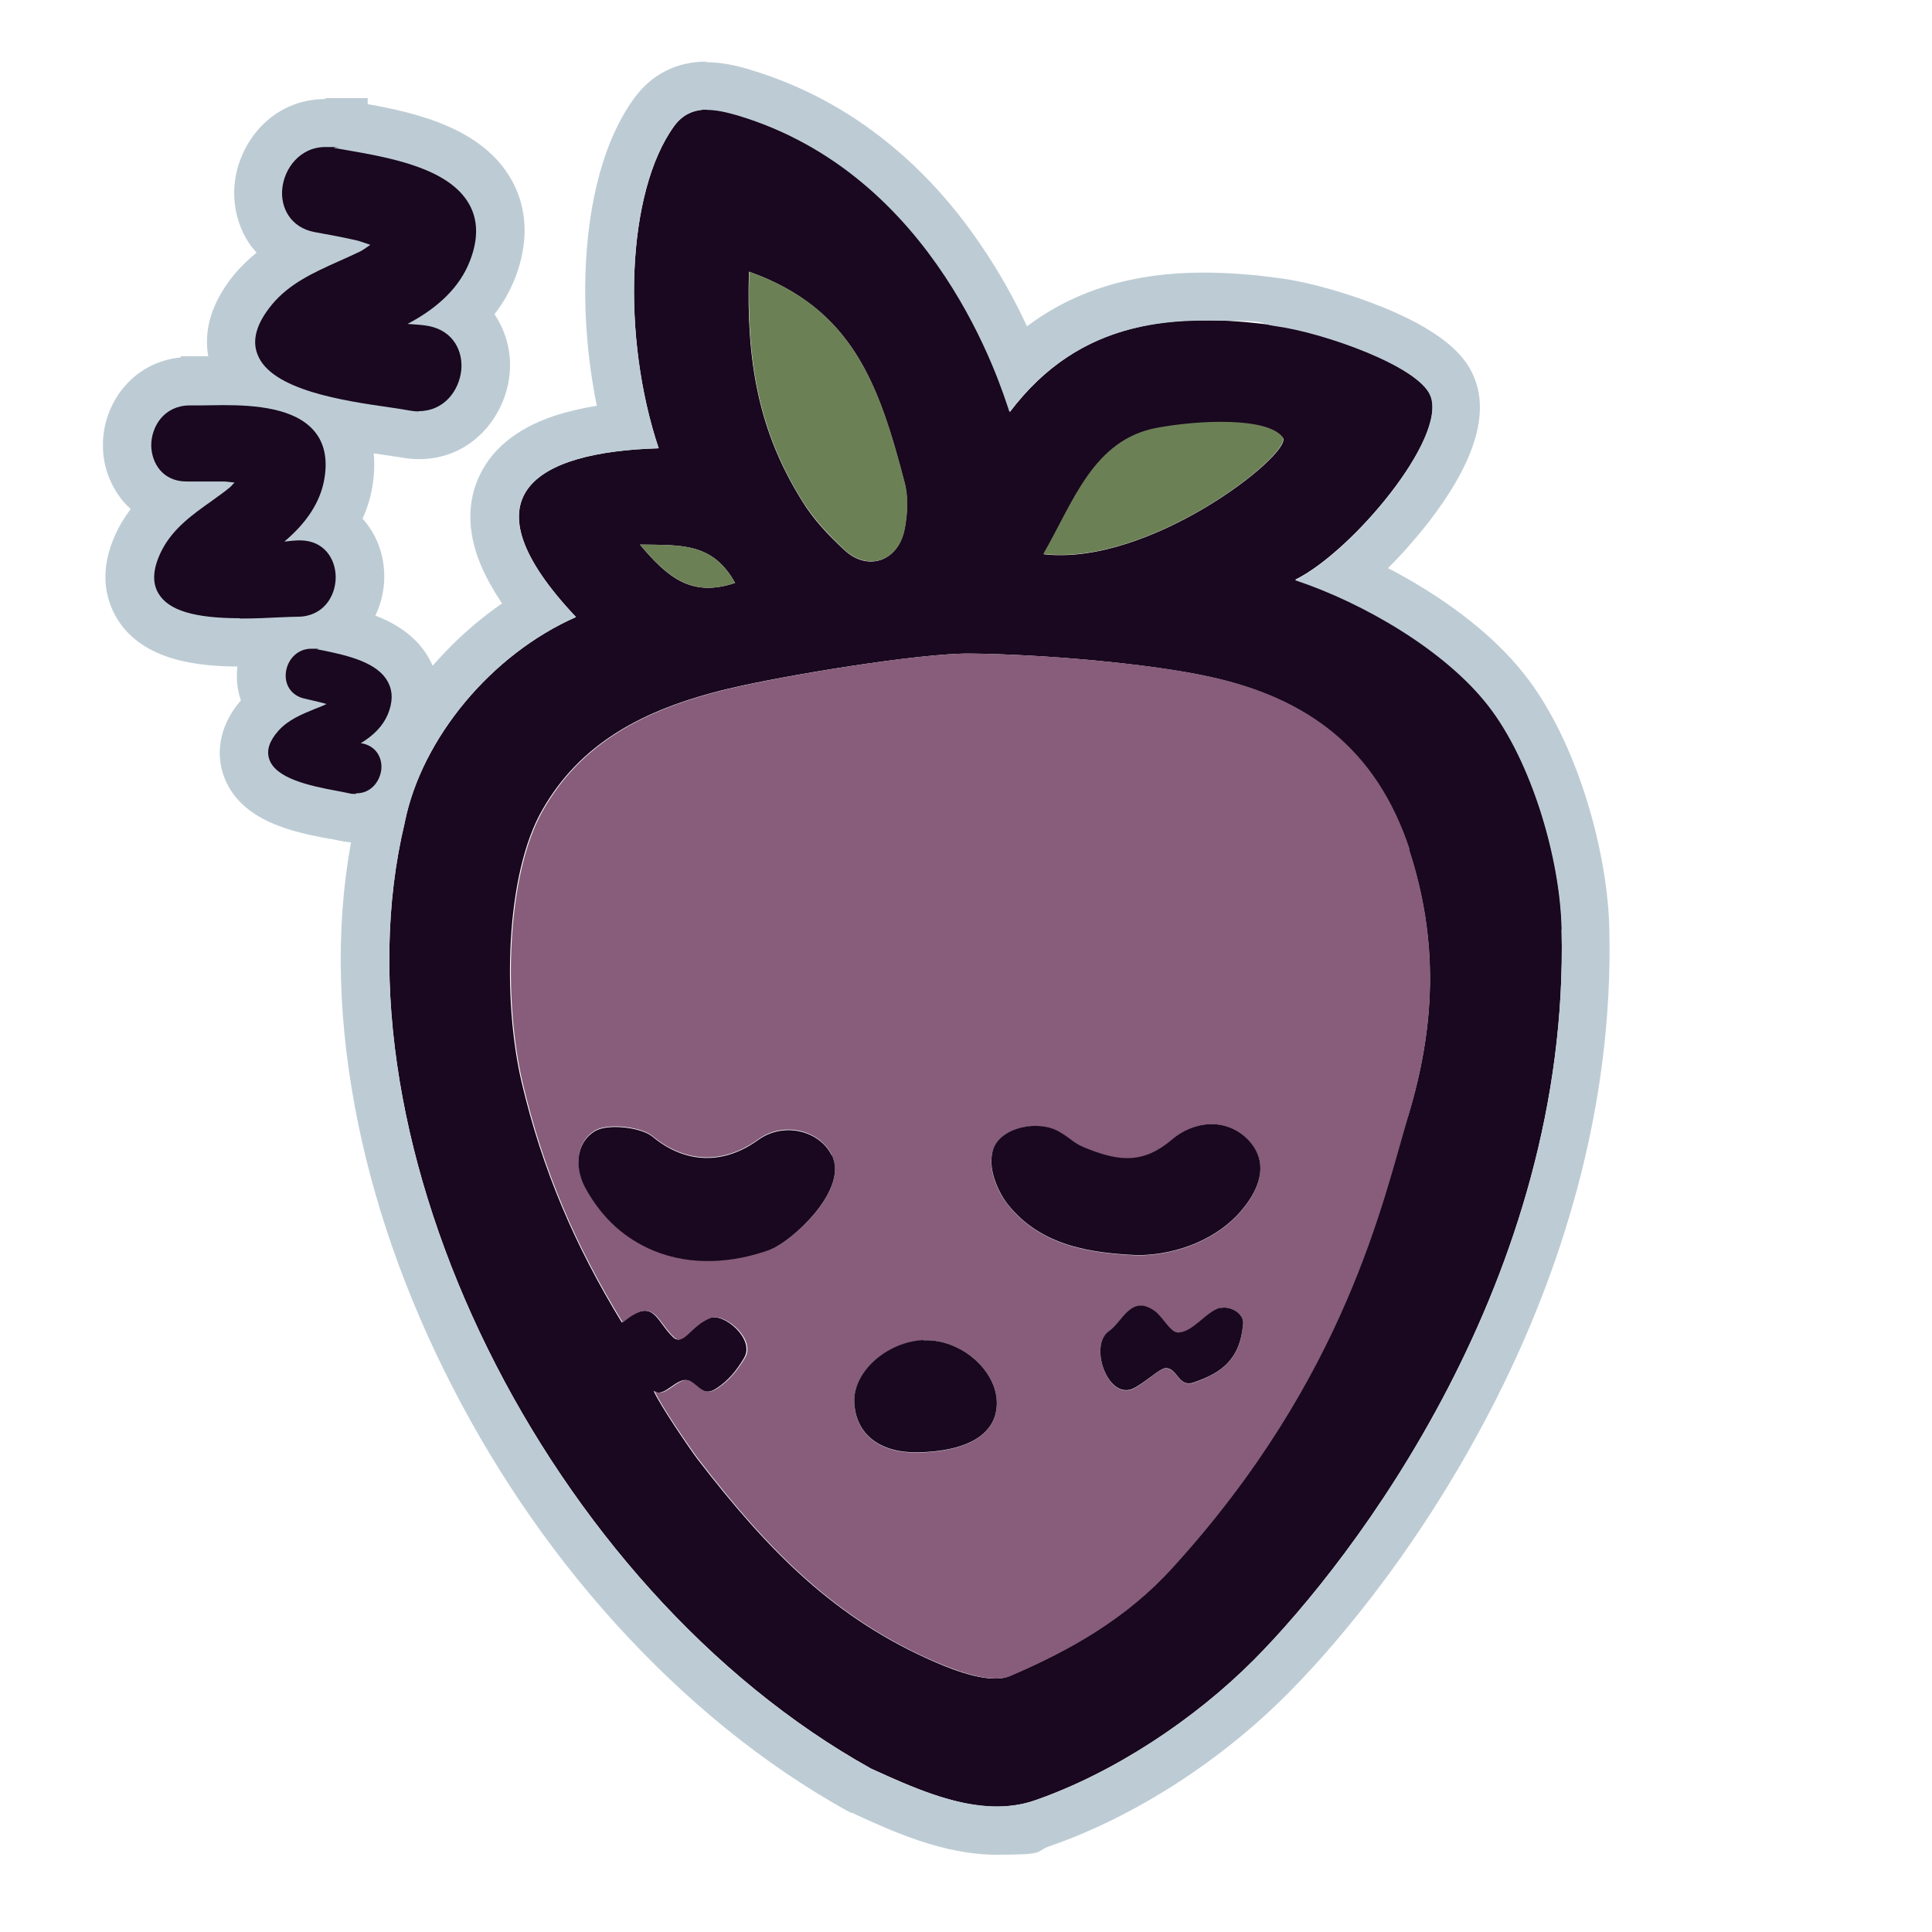
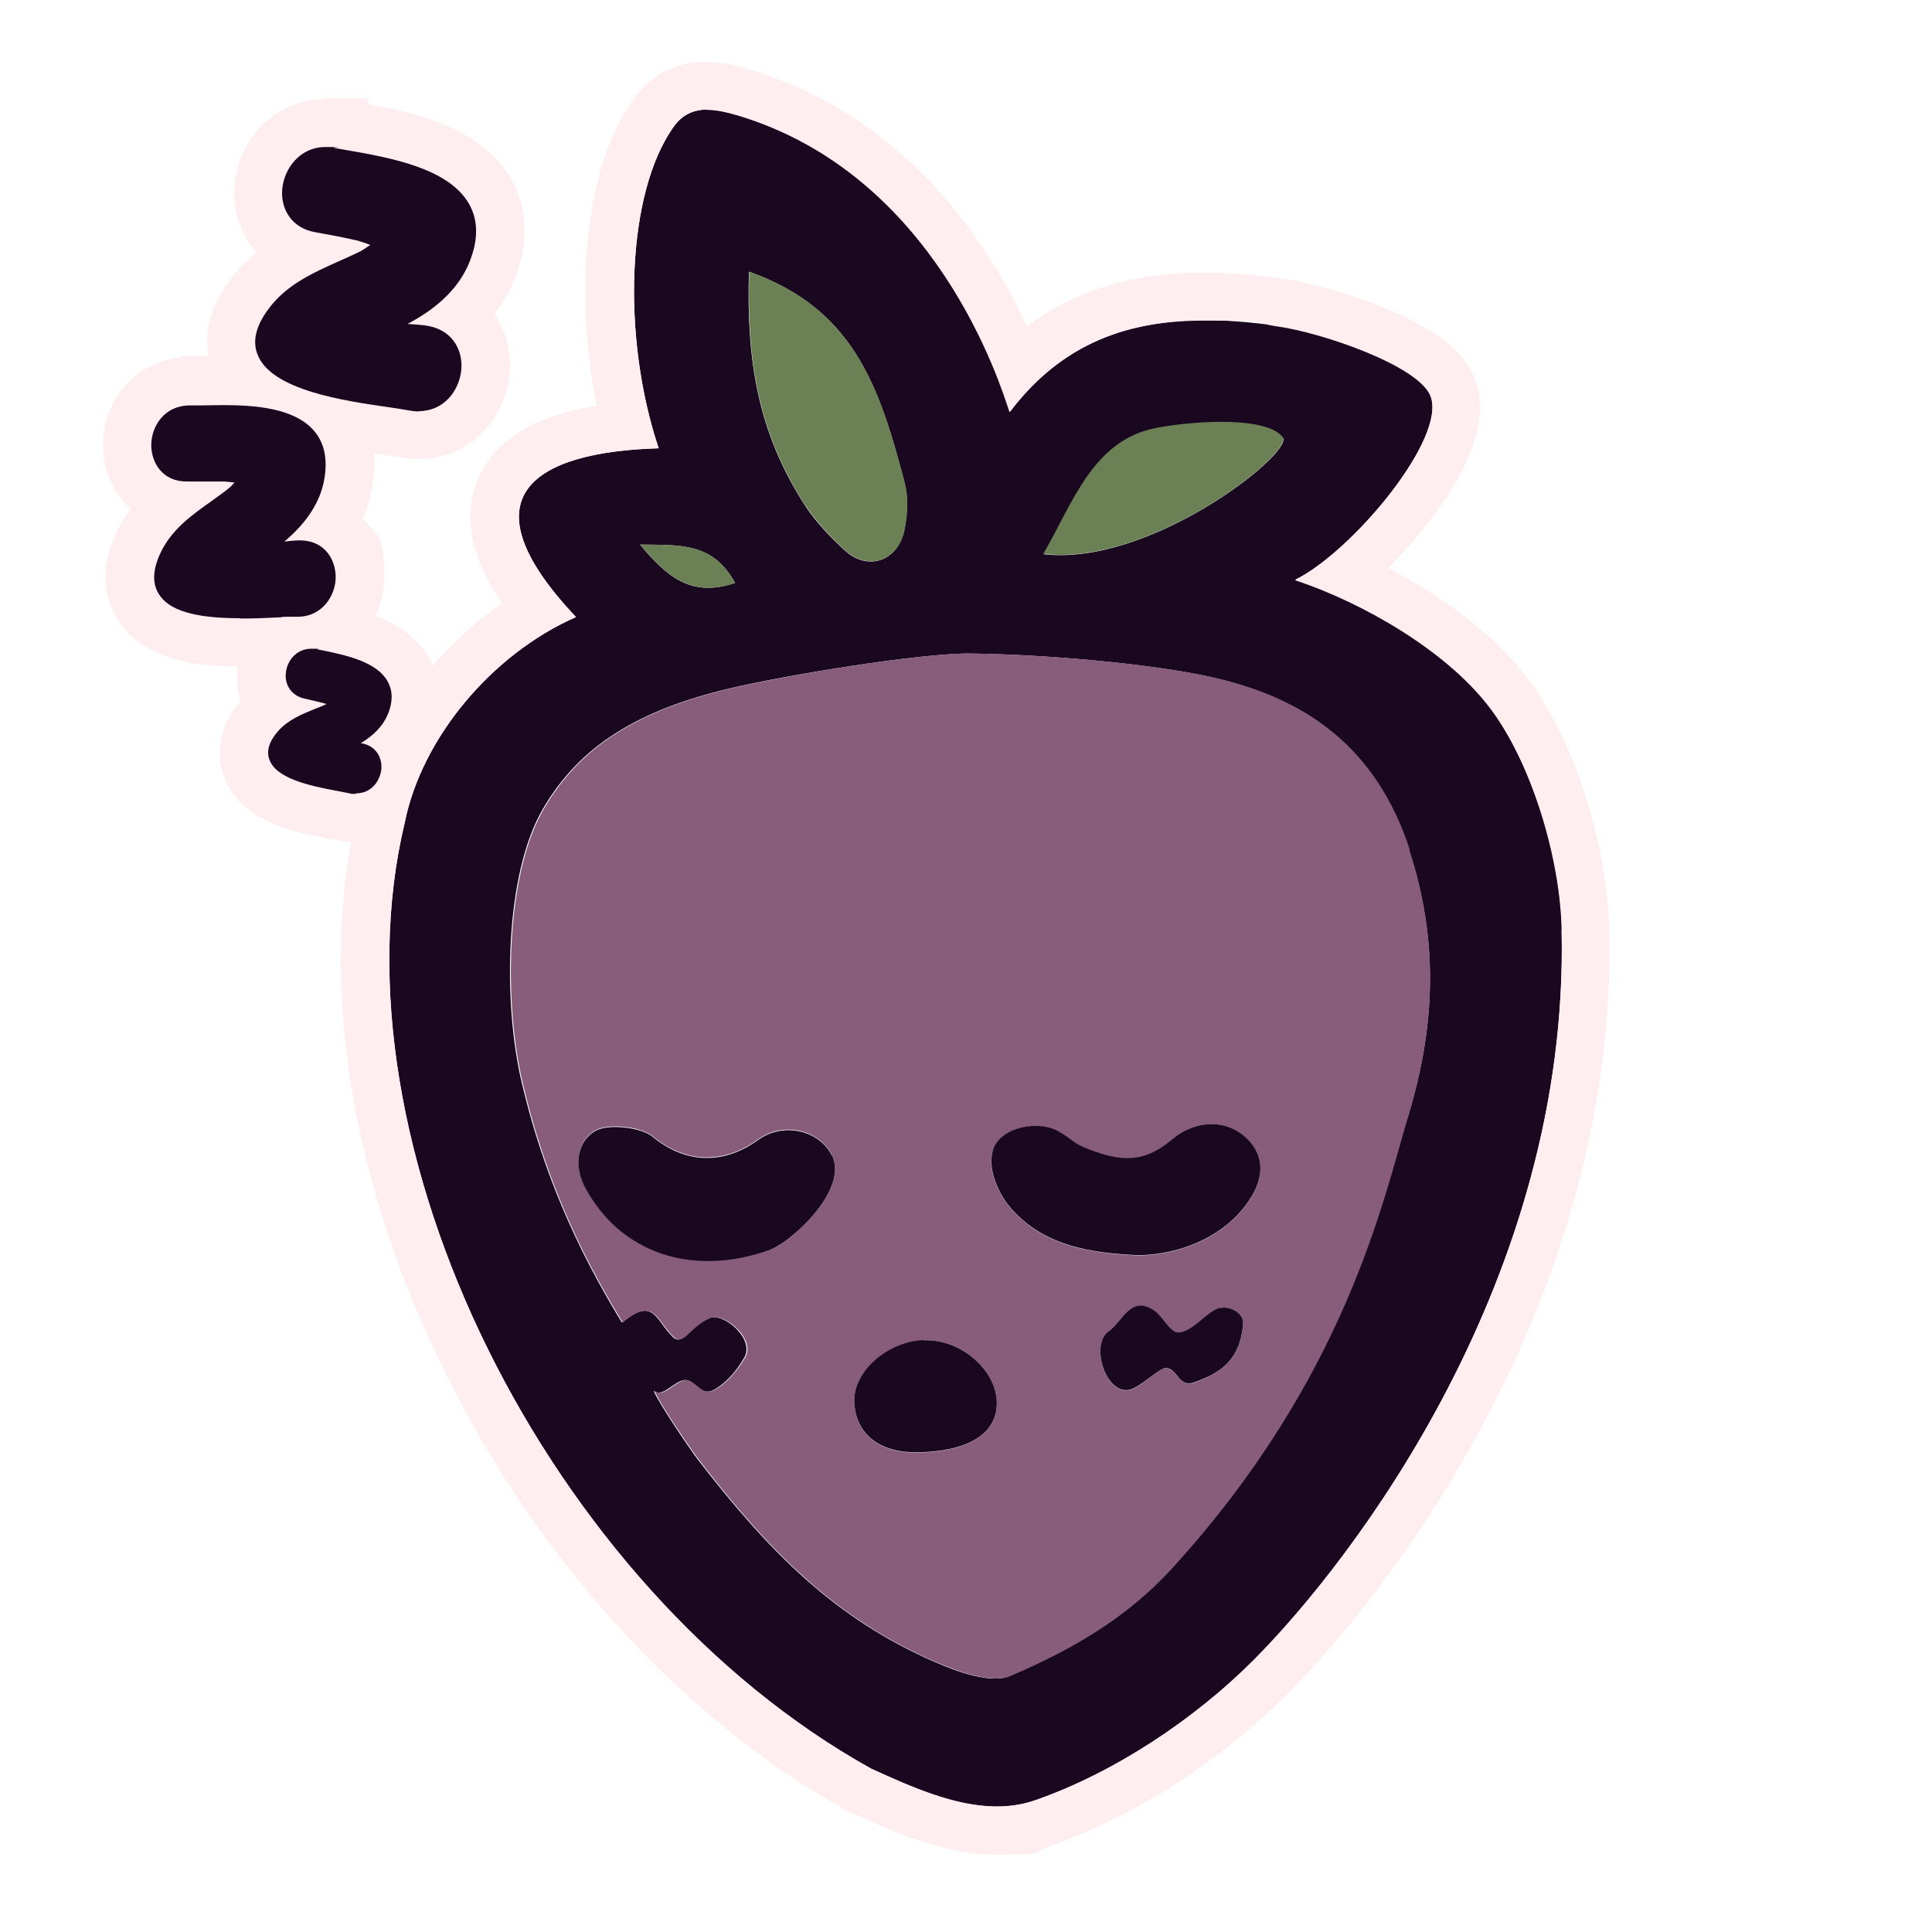
<svg xmlns="http://www.w3.org/2000/svg" id="Calque_1" data-name="Calque 1" version="1.1" viewBox="0 0 640 640">
  <defs>
    <style>
      .cls-1 {
        fill: #875d7b;
      }

      .cls-1, .cls-2, .cls-3, .cls-4 {
        stroke-width: 0px;
      }

      .cls-2 {
-         fill: #bdccd4;
+         fill: #ffeeef;
      }

      .cls-3 {
        fill: #6c8055;
      }

      .cls-4 {
        fill: #19081f;
      }
    </style>
  </defs>
  <g>
-     <path class="cls-2" d="M117.8,272c-1.4,0-2.8-.2-4.2-.5-.6-.1-1.6-.3-2.7-.5h-.4c-10.3-2-25.9-4.8-29.9-16.6-1.2-3.5-2.1-10.5,4.8-18.3.9-1,1.9-1.9,2.8-2.8-2.2-3.2-3.2-7.2-2.7-11.4,1-9.1,8.5-16,17.3-16h7v1.1c8.8,1.9,21.3,4.9,26.5,15.1,2,3.9,3.6,10.2,0,18.4-.8,2-1.9,3.8-3.3,5.5,1.6,3,2.3,6.5,1.9,10.2-1.1,9-8.5,15.8-17.2,15.8Z" />
-     <path class="cls-2" d="M102.9,213h0c.8,0,1.6.1,2.4.3.6.1,1.3.3,2,.4,8,1.7,18.9,4,22.8,11.7,1.9,3.6,1.8,7.8-.2,12.4-1.3,3-3.5,5.7-6.4,8.1,3.2,2,4.9,5.5,4.5,9.6-.6,5.5-5,9.6-10.3,9.6s-1.7-.1-2.6-.3c-.8-.2-2-.4-3.4-.7-11.1-2-22.1-4.6-24.5-11.9-.8-2.5-1-6.5,3.4-11.4,3.1-3.5,7.2-5.4,11-7-.5-.1-1-.2-1.5-.3-5.2-1.2-8.2-5.5-7.7-10.7.6-5.5,5.1-9.7,10.4-9.7M102.9,199c-12.5,0-22.9,9.5-24.3,22.2-.4,3.8,0,7.4,1.2,10.8-6.5,7.5-8.6,16.5-5.8,24.7,5.4,15.7,24.1,19.1,35.3,21.2h.4c.8.2,1.9.4,2.3.5h0s0,0,0,0c1.9.4,3.9.7,5.7.7,12.3,0,22.7-9.4,24.2-22,.4-3.5,0-7-.9-10.2.7-1.1,1.3-2.3,1.8-3.5,4.7-10.7,2.5-19.2-.2-24.4-5.5-10.7-16.6-15.1-25.7-17.4v-2.5h-14Z" />
+     <path class="cls-2" d="M117.8,272c-1.4,0-2.8-.2-4.2-.5-.6-.1-1.6-.3-2.7-.5h-.4c-10.3-2-25.9-4.8-29.9-16.6-1.2-3.5-2.1-10.5,4.8-18.3.9-1,1.9-1.9,2.8-2.8-2.2-3.2-3.2-7.2-2.7-11.4,1-9.1,8.5-16,17.3-16h7v1.1c8.8,1.9,21.3,4.9,26.5,15.1,2,3.9,3.6,10.2,0,18.4-.8,2-1.9,3.8-3.3,5.5,1.6,3,2.3,6.5,1.9,10.2-1.1,9-8.5,15.8-17.2,15.8h0Z" />
+     <path class="cls-2" d="M102.9,213h0c.8,0,1.6.1,2.4.3.6.1,1.3.3,2,.4,8,1.7,18.9,4,22.8,11.7,1.9,3.6,1.8,7.8-.2,12.4-1.3,3-3.5,5.7-6.4,8.1,3.2,2,4.9,5.5,4.5,9.6-.6,5.5-5,9.6-10.3,9.6s-1.7-.1-2.6-.3c-.8-.2-2-.4-3.4-.7-11.1-2-22.1-4.6-24.5-11.9-.8-2.5-1-6.5,3.4-11.4,3.1-3.5,7.2-5.4,11-7-.5-.1-1-.2-1.5-.3-5.2-1.2-8.2-5.5-7.7-10.7.6-5.5,5.1-9.7,10.4-9.7M102.9,199c-12.5,0-22.9,9.5-24.3,22.2-.4,3.8,0,7.4,1.2,10.8-6.5,7.5-8.6,16.5-5.8,24.7,5.4,15.7,24.1,19.1,35.3,21.2h.4c.8.2,1.9.4,2.3.5h0c1.9.4,3.9.7,5.7.7,12.3,0,22.7-9.4,24.2-22,.4-3.5,0-7-.9-10.2.7-1.1,1.3-2.3,1.8-3.5,4.7-10.7,2.5-19.2-.2-24.4-5.5-10.7-16.6-15.1-25.7-17.4v-2.5h-14Z" />
  </g>
  <g>
-     <path class="cls-2" d="M138.8,145.3c-1.6,0-3.2-.2-4.8-.5-1.5-.3-4.1-.7-6.4-1-23.3-3.4-44.7-7.7-50.6-23.2-2.1-5.6-2.8-14.5,6.2-25.4,4.1-4.9,8.9-8.5,13.9-11.3-9.5-4.3-13.2-13.9-12.4-22.2,1-10.7,9.5-22.1,23.3-22.1h7v.9c.5,0,.9.2,1.4.2,16.1,2.8,38.2,6.6,47.1,22.4,3,5.3,5.6,14.3.8,26.7-2,5.3-5.2,10.1-9.5,14.4,5.7,5,7.9,12.6,7.3,19.2-1,10.6-9.5,21.8-23.1,21.8Z" />
-     <path class="cls-2" d="M107.9,46.8h0c1.1,0,2.2.1,3.2.3,1.2.2,2.6.5,4,.7,14.7,2.6,34.9,6.1,42.1,18.9,3.3,5.8,3.4,12.8.3,20.7-2.8,7.2-8.2,13.4-16.1,18.5.4,0,.7.1,1,.2,9.5,1.9,13.1,9.8,12.4,16.8-.7,7.5-6.6,15.5-16.1,15.5s-2.3-.1-3.5-.4c-1.6-.3-4-.7-6.8-1.1-20.3-2.9-40.5-6.8-45.1-18.7-2.1-5.5-.4-11.7,5-18.4,6.1-7.5,14.7-11.2,22.9-14.9,2.4-1,4.6-2,6.8-3.1-.2,0-.3,0-.4-.1-4.9-1.1-9.6-2-13.7-2.7-9.5-1.7-13.1-9.5-12.5-16.5.7-7.6,6.6-15.7,16.3-15.7M107.9,32.8c-18,0-29,14.7-30.2,28.4-.6,6.9,1.1,13.7,4.7,19.2.8,1.2,1.7,2.3,2.6,3.3-2.6,2.1-5,4.4-7.3,7.1-11.1,13.5-10.1,25-7.3,32.3,3.7,9.5,11.9,16.3,25.2,20.9,9.3,3.2,20.4,5.1,31,6.6,2.2.3,4.7.7,6.1.9,2.1.4,4.1.6,6.1.6,17.7,0,28.7-14.5,30-28.1.7-6.9-1-13.7-4.6-19.3-.1-.2-.3-.4-.4-.6,2.9-3.7,5.1-7.7,6.8-11.9,5.8-15,2.6-26-1.2-32.7-9.6-17-31.3-22.1-47.6-25v-2h-14Z" />
+     <path class="cls-2" d="M138.8,145.3c-1.6,0-3.2-.2-4.8-.5-1.5-.3-4.1-.7-6.4-1-23.3-3.4-44.7-7.7-50.6-23.2-2.1-5.6-2.8-14.5,6.2-25.4,4.1-4.9,8.9-8.5,13.9-11.3-9.5-4.3-13.2-13.9-12.4-22.2,1-10.7,9.5-22.1,23.3-22.1h7v.9c.5,0,.9.2,1.4.2,16.1,2.8,38.2,6.6,47.1,22.4,3,5.3,5.6,14.3.8,26.7-2,5.3-5.2,10.1-9.5,14.4,5.7,5,7.9,12.6,7.3,19.2-1,10.6-9.5,21.8-23.1,21.8h-.2Z" />
+     <path class="cls-2" d="M107.9,46.8h0c1.1,0,2.2,0,3.2.3,1.2.2,2.6.5,4,.7,14.7,2.6,34.9,6.1,42.1,18.9,3.3,5.8,3.4,12.8.3,20.7-2.8,7.2-8.2,13.4-16.1,18.5.4,0,.7,0,1,.2,9.5,1.9,13.1,9.8,12.4,16.8-.7,7.5-6.6,15.5-16.1,15.5s-2.3-.1-3.5-.4c-1.6-.3-4-.7-6.8-1.1-20.3-2.9-40.5-6.8-45.1-18.7-2.1-5.5-.4-11.7,5-18.4,6.1-7.5,14.7-11.2,22.9-14.9,2.4-1,4.6-2,6.8-3.1-.2,0-.3,0-.4,0-4.9-1.1-9.6-2-13.7-2.7-9.5-1.7-13.1-9.5-12.5-16.5.7-7.6,6.6-15.7,16.3-15.7M107.9,32.8c-18,0-29,14.7-30.2,28.4-.6,6.9,1.1,13.7,4.7,19.2.8,1.2,1.7,2.3,2.6,3.3-2.6,2.1-5,4.4-7.3,7.1-11.1,13.5-10.1,25-7.3,32.3,3.7,9.5,11.9,16.3,25.2,20.9,9.3,3.2,20.4,5.1,31,6.6,2.2.3,4.7.7,6.1.9,2.1.4,4.1.6,6.1.6,17.7,0,28.7-14.5,30-28.1.7-6.9-1-13.7-4.6-19.3-.1-.2-.3-.4-.4-.6,2.9-3.7,5.1-7.7,6.8-11.9,5.8-15,2.6-26-1.2-32.7-9.6-17-31.3-22.1-47.6-25v-2h-14v.3Z" />
  </g>
  <g>
-     <path class="cls-2" d="M79.6,213.8c-11.7,0-28.1-1.3-34.8-12.6-2.8-4.6-4.8-12.5,1.1-23.6,2.2-4.2,5.1-7.6,8.2-10.5-8.4-3.2-12.9-11.5-12.9-19.5,0-10.8,7.9-22.2,21.4-22.4,1,0,2,0,3,0,0,0,1.1,0,1.4,0h0c0-.1,7-.1,7-.1,12.6,0,28.2,1.3,37,11.8,3.6,4.2,7.4,11.7,5.3,23.4-.8,4.5-2.5,8.9-5,13.1,5.9,4.1,9,11,9,17.6,0,10.8-8,22.1-21.6,22.1-1.3,0-3.4.1-5.5.2-4.2.2-8.8.5-13.6.5Z" />
-     <path class="cls-2" d="M73.9,132c11.1,0,24.7,1.1,31.6,9.3,3.8,4.5,5.1,10.5,3.8,17.7-1.1,6.3-4.3,12.2-9.7,17.8,8.8.2,13.5,7.2,13.5,14.1,0,7.3-5.1,15.1-14.6,15.1-1.4,0-3.5.1-5.9.2-3.7.2-8.4.5-13.2.5-15.9,0-25.1-2.9-28.8-9.2-2.7-4.5-2.2-10.1,1.3-16.7,4-7.5,10.6-12.2,17-16.7,1.3-1,2.6-1.9,3.9-2.8-1,0-2.1,0-3.2,0-2.2,0-4.6,0-7.5,0h-.3c-8.9,0-13.6-7-13.7-13.9,0-7.3,5-15.2,14.5-15.4,1.1,0,2.3,0,3.5,0,2.4,0,5.1-.1,7.8-.1h0M73.9,118h-14v.4c-16.4,1.6-26,15.8-25.8,29.3,0,7,2.6,13.6,7,18.7.7.8,1.4,1.5,2.2,2.2-1.3,1.8-2.6,3.7-3.7,5.7-7.5,14-4.6,24.3-.9,30.5,8.6,14.3,27.4,16,40.9,16s9.6-.2,14-.5c1.9-.1,4-.2,5.2-.2,17.9,0,28.5-14.9,28.5-29.1,0-7.5-2.7-14.2-7.2-19.2,1.5-3.3,2.6-6.8,3.2-10.3,2.5-14.4-2.4-23.8-6.9-29.2-10.6-12.7-28.2-14.3-42.3-14.3h0Z" />
+     <path class="cls-2" d="M79.6,213.8c-11.7,0-28.1-1.3-34.8-12.6-2.8-4.6-4.8-12.5,1.1-23.6,2.2-4.2,5.1-7.6,8.2-10.5-8.4-3.2-12.9-11.5-12.9-19.5s7.9-22.2,21.4-22.4h4.4c0,0,7,0,7,0,12.6,0,28.2,1.3,37,11.8,3.6,4.2,7.4,11.7,5.3,23.4-.8,4.5-2.5,8.9-5,13.1,5.9,4.1,9,11,9,17.6,0,10.8-8,22.1-21.6,22.1s-3.4.1-5.5.2c-4.2.2-8.8.5-13.6.5Z" />
+     <path class="cls-2" d="M73.9,132c11.1,0,24.7,1.1,31.6,9.3,3.8,4.5,5.1,10.5,3.8,17.7-1.1,6.3-4.3,12.2-9.7,17.8,8.8.2,13.5,7.2,13.5,14.1s-5.1,15.1-14.6,15.1-3.5.1-5.9.2c-3.7.2-8.4.5-13.2.5-15.9,0-25.1-2.9-28.8-9.2-2.7-4.5-2.2-10.1,1.3-16.7,4-7.5,10.6-12.2,17-16.7,1.3-1,2.6-1.9,3.9-2.8h-11c-8.9,0-13.6-7-13.7-13.9,0-7.3,5-15.2,14.5-15.4h3.5c2.4,0,5.1-.1,7.8-.1h0M73.9,118h-14v.4c-16.4,1.6-26,15.8-25.8,29.3,0,7,2.6,13.6,7,18.7.7.8,1.4,1.5,2.2,2.2-1.3,1.8-2.6,3.7-3.7,5.7-7.5,14-4.6,24.3-.9,30.5,8.6,14.3,27.4,16,40.9,16s9.6-.2,14-.5c1.9-.1,4-.2,5.2-.2,17.9,0,28.5-14.9,28.5-29.1s-2.7-14.2-7.2-19.2c1.5-3.3,2.6-6.8,3.2-10.3,2.5-14.4-2.4-23.8-6.9-29.2-10.6-12.7-28.2-14.3-42.3-14.3h-.2Z" />
  </g>
-   <path class="cls-4" d="M517.3,308c2.7,115.6-69.2,208.9-101.9,241.8-19.6,19.7-46.4,37.5-72.6,46.6-17.7,6.2-37.5-2.9-54.2-10.5-107.2-59.6-180.1-207-154.5-313.5,5.6-27.8,28.6-55.6,56.7-68-37.9-40.1-13.6-54.7,27.4-55.9-12.3-36.7-10.8-84.7,5.1-106.7,5.2-7.2,13-6.1,21.1-3.7,66,19.7,87.3,89.6,90.2,98.3,23.2-30.6,54.4-33.2,88.4-28.5,15.3,2.2,46.9,13.1,50.9,23,5.7,14.1-26.1,51.9-44.8,61.1,22.9,7.6,49.8,23.4,63.9,41.5,14.5,18.6,24,51.1,24.4,74.3h0ZM466.4,369.8c9-29.5,10.3-57.9.3-88.4-11.1-33.7-34.1-50.1-65.6-57.1-20-4.5-56.1-7.6-80-7.8-16.5-.1-60.6,7.1-79.6,11.6-29.1,6.9-49.4,18.5-61.8,40.1-12.4,21.5-13.2,63.4-6.9,90.3,6.8,28.9,17.6,54.1,33.2,79.6,10.7-8.8,11.1-.7,17,4.9,3.2,3,5.6-3.8,12.1-6.4,4.7-1.8,15.1,7,11.4,13.2-2.5,4.2-5.1,7.4-9,10-4.5,3.1-5.9-.6-9.1-2.3-3.9-2.1-8.4,6.1-11.9,3.2,2.1,4.8,12.1,19.4,14.6,22.7,23.9,31,45.8,53,78.9,67.3,6.7,2.9,18.2,7.2,24.4,4.5,19.9-8.5,38.6-19,53.8-35.9,57.6-63.2,69.8-122.3,78-149.5h0ZM345.7,183.6c35,4,81.3-32.4,79.4-38.4-4.8-6.9-27.7-5.9-41.7-3.3-21.2,3.9-27.8,24.7-37.7,41.8h0ZM299.6,175.4c1-5,1.3-10.8,0-15.6-8.4-32.3-17.1-57.6-51.5-69.8-.9,29.7,3.1,52.8,17.7,76.1,3.7,6,8.7,11.3,13.9,16.1,7.7,7.2,17.8,3.8,19.9-6.8ZM212,180.4c9.3,11.1,17.2,17.5,31.5,12.7-7.4-13.4-17.9-12.5-31.5-12.7h0Z" />
-   <path class="cls-1" d="M466.8,281.4c10,30.5,8.6,58.9-.3,88.4-8.2,27.2-20.4,86.3-78,149.5-15.3,16.9-34,27.4-53.8,35.9-6.2,2.7-17.8-1.7-24.4-4.5-33-14.2-55-36.2-78.9-67.3-2.5-3.3-12.6-17.9-14.6-22.7,3.5,3,8.1-5.3,11.9-3.2,3.1,1.7,4.6,5.4,9.1,2.3,3.9-2.6,6.4-5.8,9-10,3.7-6.2-6.7-15-11.4-13.2-6.5,2.5-8.9,9.4-12.1,6.4-5.9-5.5-6.4-13.7-17-4.9-15.6-25.4-26.4-50.6-33.2-79.6-6.3-26.9-5.5-68.8,6.9-90.3,12.4-21.6,32.7-33.2,61.8-40.1,19-4.5,63.1-11.8,79.6-11.6,23.8.2,60,3.3,80,7.8,31.5,7,54.5,23.4,65.6,57.1h0ZM410.9,401.5c7.8-9,8.8-17.5,2.5-23.9-7.3-7.5-18-6.3-25.2,0-9.4,8.1-17,7.2-27.5,3.2-5.2-2-5-3-9.8-5.8-6.9-4-19-1.6-21.7,5.3-2.7,6.6,1.8,15.3,4.6,18.7,11.2,14.1,28,16.2,43.3,16.9,14-.2,26.5-6,33.8-14.4h0ZM411.8,438.5c.3-3.4-4.2-6-7.5-5.2-4.6,1.1-9.2,8.3-14.2,8.2-2.4,0-4.8-5-7.4-7-7.9-5.9-10.8,3.3-15.4,6.6-6.8,4.8-.1,23.6,8.6,18.7,4.5-2.5,8.3-6.6,10.4-6.5,3.9.2,4.1,6.5,9.3,4.7,8.8-3.2,15.2-7.3,16.2-19.4ZM330.2,465.3c.4-11.1-11.9-21.9-24.3-21.3-12.2.6-23.4,10.6-22.9,20.7.5,10.5,8.4,16.7,21,16.5,16.4-.3,25.9-6,26.2-15.8h0ZM255.3,413.9c6.7-2.5,26.1-19.6,20.2-31.4-4.1-8.1-15.8-11.2-24.3-5.1-12.6,9.1-25.3,7.1-35.1-1.1-3.6-3-14.7-4.4-19-1.8-6.7,4.1-6.6,12.7-3,19.2,5.5,9.7,12.6,16.4,22.4,20.4,12.4,5.1,26.2,4.3,38.8-.4h0Z" />
+   <path class="cls-4" d="M517.3,308c2.7,115.6-69.2,208.9-101.9,241.8-19.6,19.7-46.4,37.5-72.6,46.6-17.7,6.2-37.5-2.9-54.2-10.5-107.2-59.6-180.1-207-154.5-313.5,5.6-27.8,28.6-55.6,56.7-68-37.9-40.1-13.6-54.7,27.4-55.9-12.3-36.7-10.8-84.7,5.1-106.7,5.2-7.2,13-6.1,21.1-3.7,66,19.7,87.3,89.6,90.2,98.3,23.2-30.6,54.4-33.2,88.4-28.5,15.3,2.2,46.9,13.1,50.9,23,5.7,14.1-26.1,51.9-44.8,61.1,22.9,7.6,49.8,23.4,63.9,41.5,14.5,18.6,24,51.1,24.4,74.3h0v.2ZM466.4,369.8c9-29.5,10.3-57.9.3-88.4-11.1-33.7-34.1-50.1-65.6-57.1-20-4.5-56.1-7.6-80-7.8-16.5-.1-60.6,7.1-79.6,11.6-29.1,6.9-49.4,18.5-61.8,40.1-12.4,21.5-13.2,63.4-6.9,90.3,6.8,28.9,17.6,54.1,33.2,79.6,10.7-8.8,11.1-.7,17,4.9,3.2,3,5.6-3.8,12.1-6.4,4.7-1.8,15.1,7,11.4,13.2-2.5,4.2-5.1,7.4-9,10-4.5,3.1-5.9-.6-9.1-2.3-3.9-2.1-8.4,6.1-11.9,3.2,2.1,4.8,12.1,19.4,14.6,22.7,23.9,31,45.8,53,78.9,67.3,6.7,2.9,18.2,7.2,24.4,4.5,19.9-8.5,38.6-19,53.8-35.9,57.6-63.2,69.8-122.3,78-149.5h.2ZM345.7,183.6c35,4,81.3-32.4,79.4-38.4-4.8-6.9-27.7-5.9-41.7-3.3-21.2,3.9-27.8,24.7-37.7,41.8h0ZM299.6,175.4c1-5,1.3-10.8,0-15.6-8.4-32.3-17.1-57.6-51.5-69.8-.9,29.7,3.1,52.8,17.7,76.1,3.7,6,8.7,11.3,13.9,16.1,7.7,7.2,17.8,3.8,19.9-6.8h0ZM212,180.4c9.3,11.1,17.2,17.5,31.5,12.7-7.4-13.4-17.9-12.5-31.5-12.7h0Z" />
+   <path class="cls-1" d="M466.8,281.4c10,30.5,8.6,58.9-.3,88.4-8.2,27.2-20.4,86.3-78,149.5-15.3,16.9-34,27.4-53.8,35.9-6.2,2.7-17.8-1.7-24.4-4.5-33-14.2-55-36.2-78.9-67.3-2.5-3.3-12.6-17.9-14.6-22.7,3.5,3,8.1-5.3,11.9-3.2,3.1,1.7,4.6,5.4,9.1,2.3,3.9-2.6,6.4-5.8,9-10,3.7-6.2-6.7-15-11.4-13.2-6.5,2.5-8.9,9.4-12.1,6.4-5.9-5.5-6.4-13.7-17-4.9-15.6-25.4-26.4-50.6-33.2-79.6-6.3-26.9-5.5-68.8,6.9-90.3,12.4-21.6,32.7-33.2,61.8-40.1,19-4.5,63.1-11.8,79.6-11.6,23.8.2,60,3.3,80,7.8,31.5,7,54.5,23.4,65.6,57.1h-.2ZM410.9,401.5c7.8-9,8.8-17.5,2.5-23.9-7.3-7.5-18-6.3-25.2,0-9.4,8.1-17,7.2-27.5,3.2-5.2-2-5-3-9.8-5.8-6.9-4-19-1.6-21.7,5.3-2.7,6.6,1.8,15.3,4.6,18.7,11.2,14.1,28,16.2,43.3,16.9,14-.2,26.5-6,33.8-14.4h0ZM411.8,438.5c.3-3.4-4.2-6-7.5-5.2-4.6,1.1-9.2,8.3-14.2,8.2-2.4,0-4.8-5-7.4-7-7.9-5.9-10.8,3.3-15.4,6.6-6.8,4.8-.1,23.6,8.6,18.7,4.5-2.5,8.3-6.6,10.4-6.5,3.9.2,4.1,6.5,9.3,4.7,8.8-3.2,15.2-7.3,16.2-19.4h0ZM330.2,465.3c.4-11.1-11.9-21.9-24.3-21.3-12.2.6-23.4,10.6-22.9,20.7.5,10.5,8.4,16.7,21,16.5,16.4-.3,25.9-6,26.2-15.8h0ZM255.3,413.9c6.7-2.5,26.1-19.6,20.2-31.4-4.1-8.1-15.8-11.2-24.3-5.1-12.6,9.1-25.3,7.1-35.1-1.1-3.6-3-14.7-4.4-19-1.8-6.7,4.1-6.6,12.7-3,19.2,5.5,9.7,12.6,16.4,22.4,20.4,12.4,5.1,26.2,4.3,38.8-.4h0v.2Z" />
  <path class="cls-3" d="M425,145.1c2,6.1-44.4,42.5-79.4,38.4,9.9-17.1,16.5-37.9,37.7-41.8,14-2.6,36.9-3.6,41.7,3.3h0Z" />
  <path class="cls-4" d="M413.4,377.5c6.3,6.5,5.3,14.9-2.5,23.9-7.3,8.4-19.8,14.2-33.8,14.4-15.3-.7-32.1-2.8-43.3-16.9-2.8-3.5-7.2-12.1-4.6-18.7,2.8-6.9,14.9-9.3,21.7-5.3,4.8,2.8,4.5,3.8,9.8,5.8,10.4,4,18.1,4.8,27.5-3.2,7.2-6.2,17.9-7.4,25.2,0h0Z" />
-   <path class="cls-4" d="M404.3,433.3c3.3-.8,7.8,1.8,7.5,5.2-1,12.1-7.4,16.3-16.2,19.4-5.2,1.9-5.4-4.5-9.3-4.7-2.1,0-5.9,4-10.4,6.5-8.7,4.9-15.4-13.9-8.6-18.7,4.6-3.2,7.4-12.5,15.4-6.6,2.6,2,5,6.9,7.4,7,5,.1,9.5-7.1,14.2-8.2Z" />
+   <path class="cls-4" d="M404.3,433.3c3.3-.8,7.8,1.8,7.5,5.2-1,12.1-7.4,16.3-16.2,19.4-5.2,1.9-5.4-4.5-9.3-4.7-2.1,0-5.9,4-10.4,6.5-8.7,4.9-15.4-13.9-8.6-18.7,4.6-3.2,7.4-12.5,15.4-6.6,2.6,2,5,6.9,7.4,7,5,.1,9.5-7.1,14.2-8.2h0Z" />
  <path class="cls-4" d="M305.9,444c12.4-.6,24.7,10.2,24.3,21.3-.3,9.9-9.8,15.5-26.2,15.8-12.6.2-20.5-6-21-16.5-.5-10.1,10.7-20.1,22.9-20.7h0Z" />
-   <path class="cls-3" d="M299.7,159.8c1.3,4.9,1,10.6,0,15.6-2.1,10.5-12.1,13.9-19.9,6.8-5.1-4.8-10.1-10.1-13.9-16.1-14.6-23.3-18.6-46.5-17.7-76.1,34.4,12.2,43,37.5,51.5,69.8Z" />
-   <path class="cls-4" d="M275.5,382.5c5.9,11.7-13.5,28.9-20.2,31.4-12.6,4.6-26.4,5.5-38.8.4-9.8-4.1-17-10.8-22.4-20.4-3.7-6.5-3.7-15.1,3-19.2,4.3-2.6,15.4-1.2,19,1.8,9.8,8.2,22.5,10.2,35.1,1.1,8.5-6.1,20.3-3,24.3,5.1h0Z" />
+   <path class="cls-3" d="M299.7,159.8c1.3,4.9,1,10.6,0,15.6-2.1,10.5-12.1,13.9-19.9,6.8-5.1-4.8-10.1-10.1-13.9-16.1-14.6-23.3-18.6-46.5-17.7-76.1,34.4,12.2,43,37.5,51.5,69.8h0Z" />
+   <path class="cls-4" d="M275.5,382.5c5.9,11.7-13.5,28.9-20.2,31.4-12.6,4.6-26.4,5.5-38.8.4-9.8-4.1-17-10.8-22.4-20.4-3.7-6.5-3.7-15.1,3-19.2,4.3-2.6,15.4-1.2,19,1.8,9.8,8.2,22.5,10.2,35.1,1.1,8.5-6.1,20.3-3,24.3,5.1h0v-.2Z" />
  <path class="cls-3" d="M243.5,193.1c-14.2,4.8-22.1-1.6-31.5-12.7,13.5.2,24.1-.8,31.5,12.7Z" />
-   <path class="cls-2" d="M234.1,36.4c3.2,0,6.6.8,10.1,1.8,66,19.7,87.3,89.6,90.2,98.3,17.6-23.2,39.8-30.3,64.4-30.3s15.9.7,24.1,1.9c15.3,2.1,46.9,13.1,50.9,23,5.7,14.1-26.1,51.9-44.8,61.1,22.9,7.6,49.8,23.4,63.9,41.5,14.5,18.5,24,51.1,24.4,74.3,2.7,115.5-69.2,208.9-101.9,241.8-19.6,19.7-46.3,37.5-72.6,46.6-4.1,1.4-8.3,2-12.6,2-14.1,0-28.8-6.7-41.6-12.5-107.2-59.6-180.1-206.9-154.5-313.5,5.6-27.8,28.6-55.6,56.7-68-37.9-40.1-13.7-54.7,27.4-55.9-12.3-36.6-10.8-84.7,5.1-106.7,3-4.1,6.8-5.5,11-5.5M234.1,20.4h0c-10,0-18.2,4.2-24,12.1-12.1,16.7-15.4,40-16.1,56.6-.6,15.1.7,30.6,3.7,45.3-5.3.9-10,2-14.2,3.4-12.8,4.3-21.3,11.5-25.3,21.2-2.5,6-4.3,15.8,1.3,28.7,1.7,3.9,4,8,6.8,12.2-24,16.6-42.4,42.5-47.9,69.1-6.7,28-7.3,58.8-1.9,91.6,5.1,31.1,15.4,62.5,30.6,93.3,15.1,30.6,34.1,58.8,56.5,83.6,23.5,26,49.4,47,77.1,62.4l.6.3.6.3h.3c13.6,6.3,30.4,13.9,47.9,13.9s12.2-1,17.8-2.9c27.7-9.6,56.4-28,78.7-50.5,11.6-11.6,41.3-44,67.1-93.8,12.5-24,22.1-48.7,28.7-73.2,7.8-28.9,11.4-58,10.7-86.4-.5-24.6-10.2-61.2-27.8-83.8-11.5-14.8-28.8-26.9-45.5-35.6,5-5,9.5-10.2,13.2-14.9,15.2-19.6,20.4-35.8,15.4-48.1-2.2-5.6-7.8-14.2-30-23.3-11-4.5-24.2-8.3-33.5-9.6-9.7-1.4-18.3-2-26.3-2-23.2,0-42.4,5.8-58.4,17.8-3.8-8.2-8.9-17.7-15.6-27.4-8.8-12.9-18.9-24-30.1-33.1-13.8-11.3-29.3-19.5-46-24.5-3.9-1.2-9.1-2.5-14.7-2.5h0Z" />
-   <path class="cls-4" d="M117.8,263c-.7,0-1.4,0-2.1-.2-.8-.2-2.1-.4-3.5-.7-10.5-1.9-20.9-4.4-23-10.6-1-2.9,0-6,3-9.4,3.3-3.7,7.8-5.5,12.2-7.3,1.3-.5,2.6-1,3.8-1.6-.2,0-.3,0-.4-.1-2.5-.7-5-1.2-7-1.7-4.1-.9-6.6-4.4-6.1-8.6.4-3.9,3.5-7.9,8.4-7.9s1.3,0,2,.2c.7.1,1.3.3,2.1.4,7.6,1.6,18,3.8,21.4,10.6,1.6,3.1,1.5,6.7-.2,10.7-1.6,3.7-4.6,6.8-8.9,9.4.2,0,.5.1.7.1,4.8,1.1,6.5,5.2,6.1,8.7-.5,3.9-3.4,7.8-8.3,7.8h0Z" />
-   <path class="cls-4" d="M79.6,204.8c-15.2,0-23.8-2.6-27.1-8.2-2.3-3.8-1.8-8.8,1.3-14.7,3.8-7.1,10.2-11.6,16.4-16,1.9-1.4,3.8-2.7,5.5-4.1.6-.4,1.3-1.2,2-2,0,0,0,0,0,0-.2,0-.4,0-.5,0-1.2-.1-2.3-.3-3.1-.3-1.5,0-3,0-4.4,0-2.5,0-5.1,0-7.6,0h-.3c-8,0-11.6-6.2-11.7-11.9,0-6.4,4.3-13.2,12.6-13.3,1.1,0,2.3,0,3.5,0,2.4,0,5-.1,7.8-.1,10.6,0,23.7,1,30.1,8.6,3.4,4,4.5,9.4,3.3,16.1-1.3,7.3-5.7,14.2-13.2,20.5,1.9-.2,3.6-.4,5.1-.4,8.2,0,11.9,6.3,11.9,12.2,0,6.5-4.3,13.1-12.6,13.1-1.4,0-3.5.1-6,.2-3.7.2-8.3.4-13.1.4h0Z" />
-   <path class="cls-4" d="M138.8,136.3c-1,0-2-.1-3.1-.3-1.7-.3-4.1-.7-6.9-1.1-14.6-2.1-39-5.6-43.5-17.5-1.9-4.8-.3-10.3,4.7-16.4,5.8-7.1,14.1-10.8,22.1-14.4,2.5-1.1,4.9-2.2,7.2-3.3.8-.4,1.8-1.1,2.8-1.8.2-.1.4-.3.6-.4-.4-.1-.8-.3-1.2-.4-1.3-.4-2.5-.9-3.5-1.1-4.9-1.1-9.7-2-13.7-2.7-8.2-1.5-11.4-8.3-10.8-14.3.6-6.7,5.8-13.9,14.3-13.9s1.9,0,2.9.3c1.3.2,2.6.5,4,.7,14.3,2.5,33.9,5.9,40.7,17.9,3,5.3,3.1,11.7.2,19-3.2,8.2-10.1,15.2-20.6,20.7,2.6.2,5,.3,7,.7,8.3,1.6,11.4,8.5,10.8,14.6-.7,6.8-5.7,13.6-14.1,13.6h0Z" />
+   <path class="cls-2" d="M234.1,36.4c3.2,0,6.6.8,10.1,1.8,66,19.7,87.3,89.6,90.2,98.3,17.6-23.2,39.8-30.3,64.4-30.3s15.9.7,24.1,1.9c15.3,2.1,46.9,13.1,50.9,23,5.7,14.1-26.1,51.9-44.8,61.1,22.9,7.6,49.8,23.4,63.9,41.5,14.5,18.5,24,51.1,24.4,74.3,2.7,115.5-69.2,208.9-101.9,241.8-19.6,19.7-46.3,37.5-72.6,46.6-4.1,1.4-8.3,2-12.6,2-14.1,0-28.8-6.7-41.6-12.5-107.2-59.6-180.1-206.9-154.5-313.5,5.6-27.8,28.6-55.6,56.7-68-37.9-40.1-13.7-54.7,27.4-55.9-12.3-36.6-10.8-84.7,5.1-106.7,3-4.1,6.8-5.5,11-5.5M234.1,20.4h0c-10,0-18.2,4.2-24,12.1-12.1,16.7-15.4,40-16.1,56.6-.6,15.1.7,30.6,3.7,45.3-5.3.9-10,2-14.2,3.4-12.8,4.3-21.3,11.5-25.3,21.2-2.5,6-4.3,15.8,1.3,28.7,1.7,3.9,4,8,6.8,12.2-24,16.6-42.4,42.5-47.9,69.1-6.7,28-7.3,58.8-1.9,91.6,5.1,31.1,15.4,62.5,30.6,93.3,15.1,30.6,34.1,58.8,56.5,83.6,23.5,26,49.4,47,77.1,62.4l.6.3.6.3h.3c13.6,6.3,30.4,13.9,47.9,13.9s12.2-1,17.8-2.9c27.7-9.6,56.4-28,78.7-50.5,11.6-11.6,41.3-44,67.1-93.8,12.5-24,22.1-48.7,28.7-73.2,7.8-28.9,11.4-58,10.7-86.4-.5-24.6-10.2-61.2-27.8-83.8-11.5-14.8-28.8-26.9-45.5-35.6,5-5,9.5-10.2,13.2-14.9,15.2-19.6,20.4-35.8,15.4-48.1-2.2-5.6-7.8-14.2-30-23.3-11-4.5-24.2-8.3-33.5-9.6-9.7-1.4-18.3-2-26.3-2-23.2,0-42.4,5.8-58.4,17.8-3.8-8.2-8.9-17.7-15.6-27.4-8.8-12.9-18.9-24-30.1-33.1-13.8-11.3-29.3-19.5-46-24.5-3.9-1.2-9.1-2.5-14.7-2.5h0l.3-.2Z" />
+   <path class="cls-4" d="M117.8,263c-.7,0-1.4,0-2.1-.2-.8-.2-2.1-.4-3.5-.7-10.5-1.9-20.9-4.4-23-10.6-1-2.9,0-6,3-9.4,3.3-3.7,7.8-5.5,12.2-7.3,1.3-.5,2.6-1,3.8-1.6-.2,0-.3,0-.4-.1-2.5-.7-5-1.2-7-1.7-4.1-.9-6.6-4.4-6.1-8.6.4-3.9,3.5-7.9,8.4-7.9s1.3,0,2,.2c.7.1,1.3.3,2.1.4,7.6,1.6,18,3.8,21.4,10.6,1.6,3.1,1.5,6.7-.2,10.7-1.6,3.7-4.6,6.8-8.9,9.4.2,0,.5.1.7.1,4.8,1.1,6.5,5.2,6.1,8.7-.5,3.9-3.4,7.8-8.3,7.8h0l-.2.2Z" />
+   <path class="cls-4" d="M79.6,204.8c-15.2,0-23.8-2.6-27.1-8.2-2.3-3.8-1.8-8.8,1.3-14.7,3.8-7.1,10.2-11.6,16.4-16,1.9-1.4,3.8-2.7,5.5-4.1.6-.4,1.3-1.2,2-2h-.5c-1.2-.1-2.3-.3-3.1-.3h-12.3c-8,0-11.6-6.2-11.7-11.9,0-6.4,4.3-13.2,12.6-13.3h3.5c2.4,0,5-.1,7.8-.1,10.6,0,23.7,1,30.1,8.6,3.4,4,4.5,9.4,3.3,16.1-1.3,7.3-5.7,14.2-13.2,20.5,1.9-.2,3.6-.4,5.1-.4,8.2,0,11.9,6.3,11.9,12.2s-4.3,13.1-12.6,13.1-3.5.1-6,.2c-3.7.2-8.3.4-13.1.4h0Z" />
+   <path class="cls-4" d="M138.8,136.3c-1,0-2-.1-3.1-.3-1.7-.3-4.1-.7-6.9-1.1-14.6-2.1-39-5.6-43.5-17.5-1.9-4.8-.3-10.3,4.7-16.4,5.8-7.1,14.1-10.8,22.1-14.4,2.5-1.1,4.9-2.2,7.2-3.3.8-.4,1.8-1.1,2.8-1.8.2,0,.4-.3.6-.4-.4,0-.8-.3-1.2-.4-1.3-.4-2.5-.9-3.5-1.1-4.9-1.1-9.7-2-13.7-2.7-8.2-1.5-11.4-8.3-10.8-14.3.6-6.7,5.8-13.9,14.3-13.9s1.9,0,2.9.3c1.3.2,2.6.5,4,.7,14.3,2.5,33.9,5.9,40.7,17.9,3,5.3,3.1,11.7.2,19-3.2,8.2-10.1,15.2-20.6,20.7,2.6.2,5,.3,7,.7,8.3,1.6,11.4,8.5,10.8,14.6-.7,6.8-5.7,13.6-14.1,13.6h.1Z" />
</svg>
